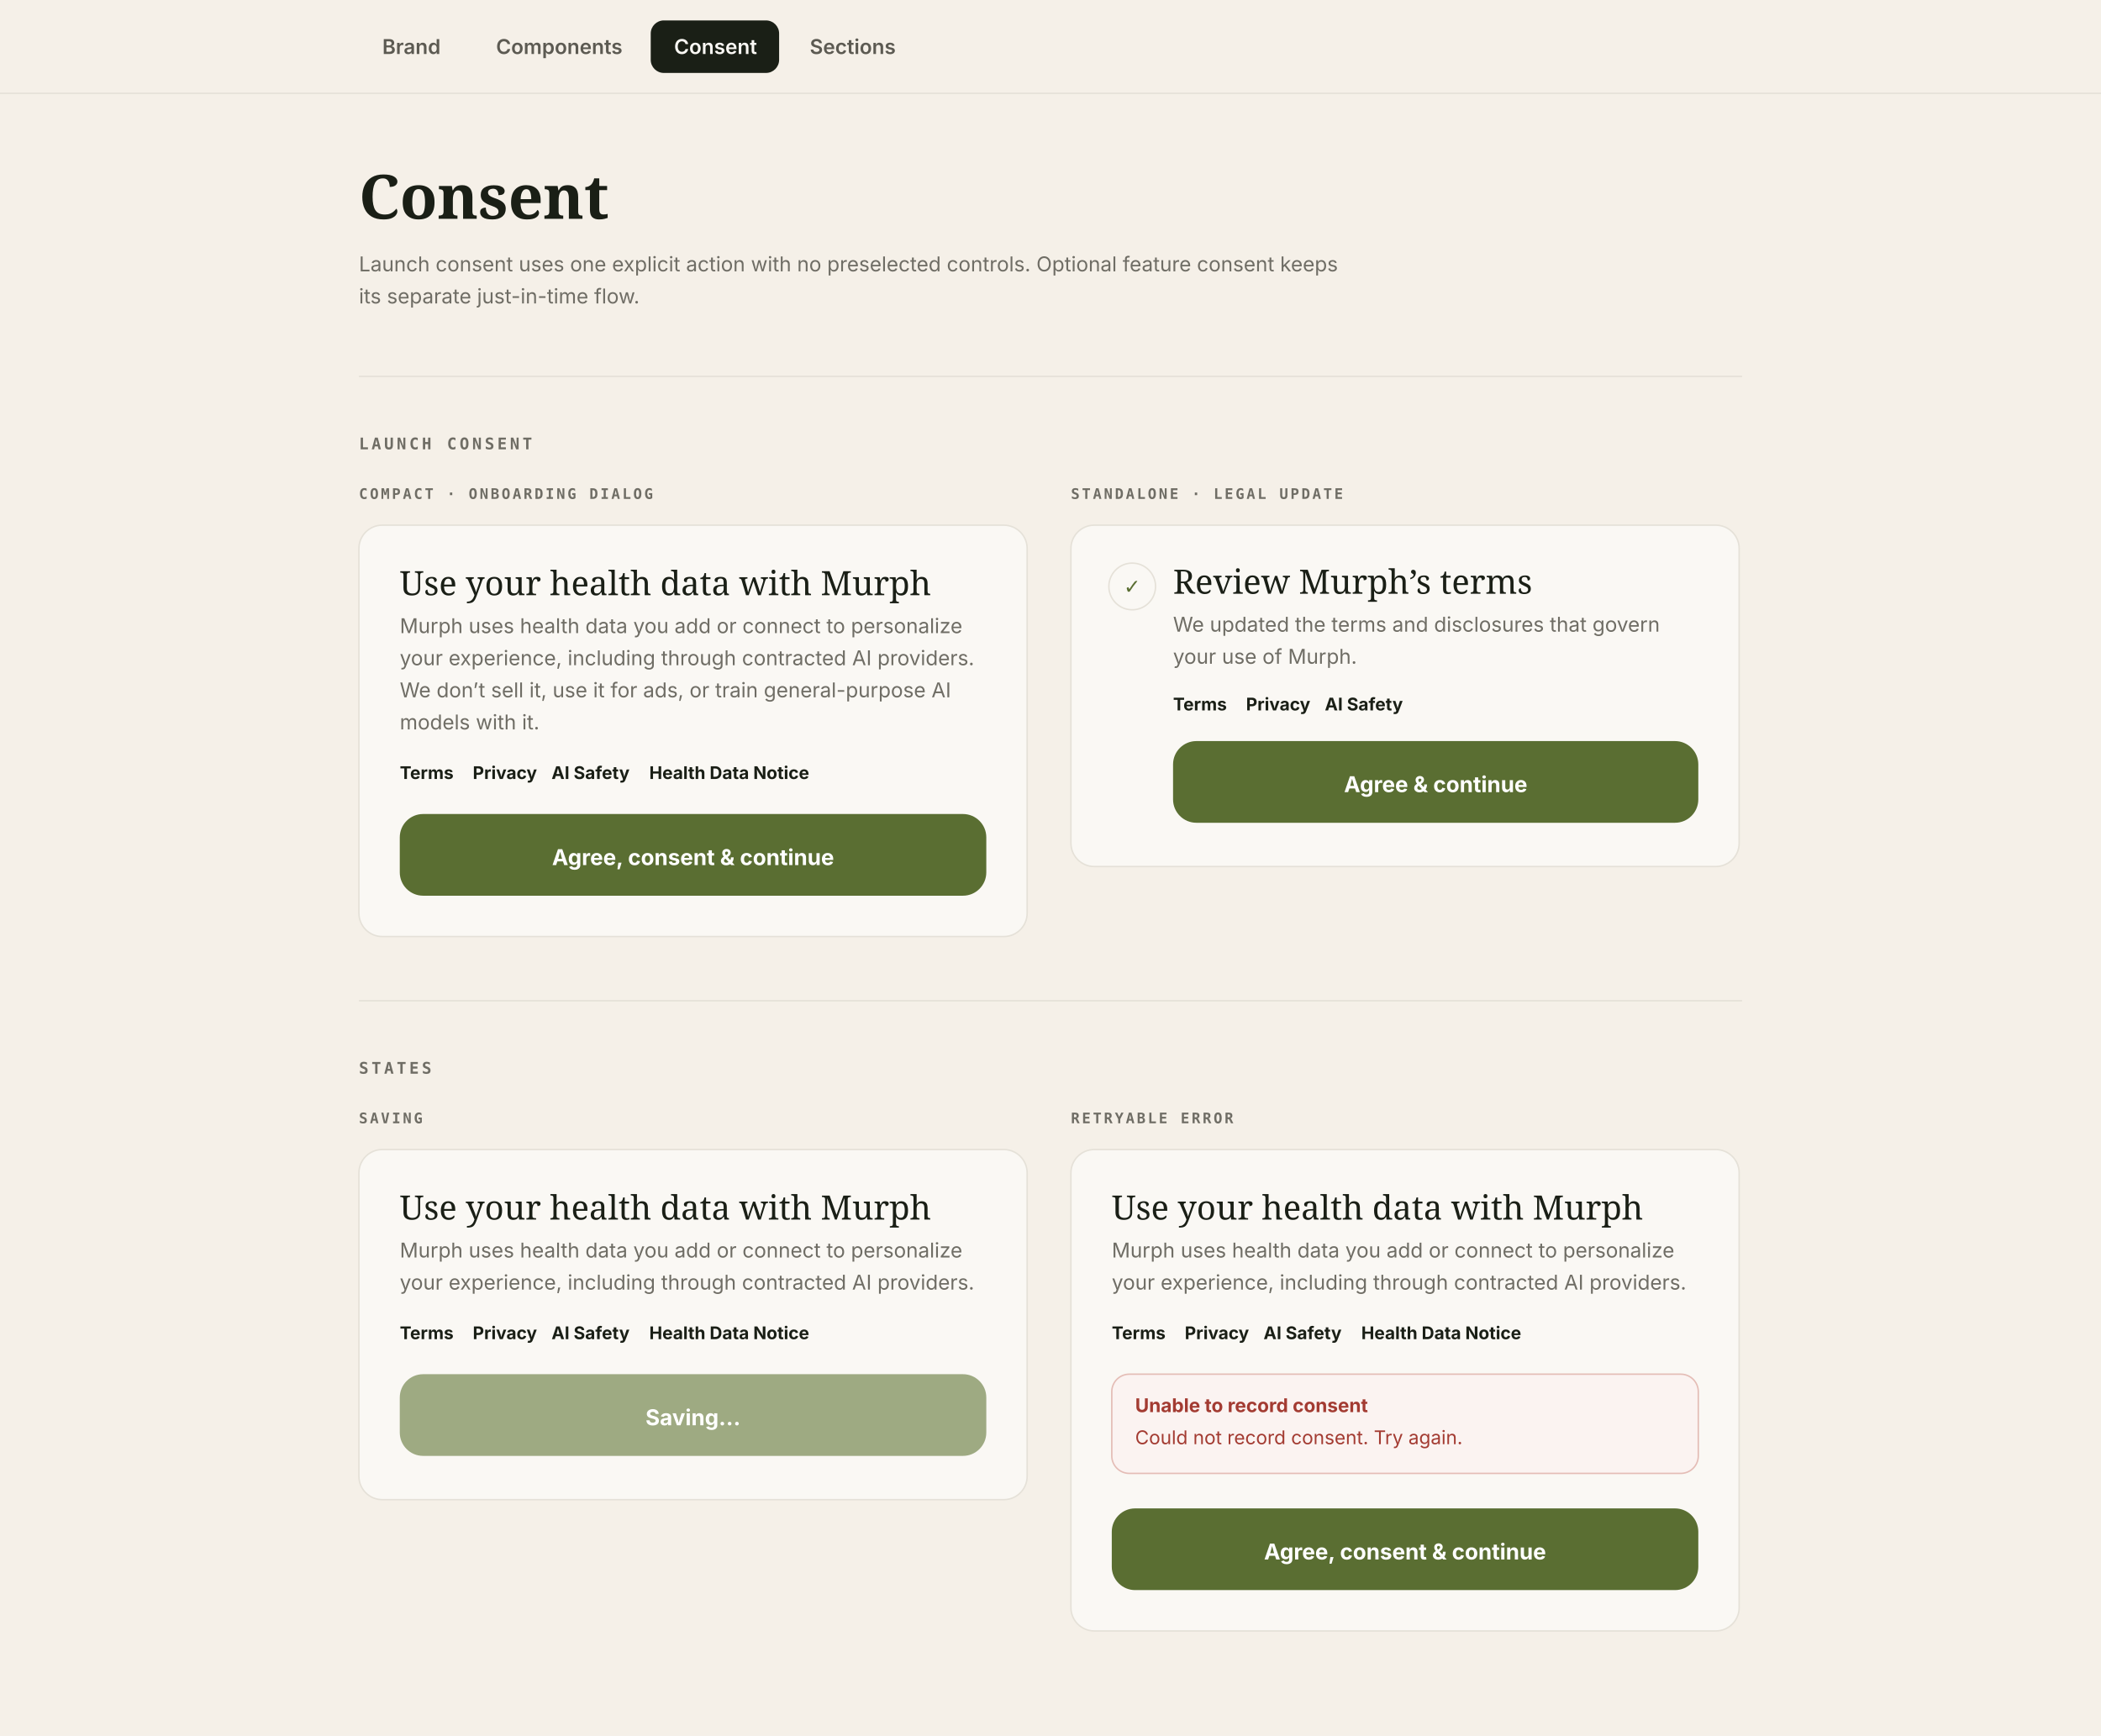
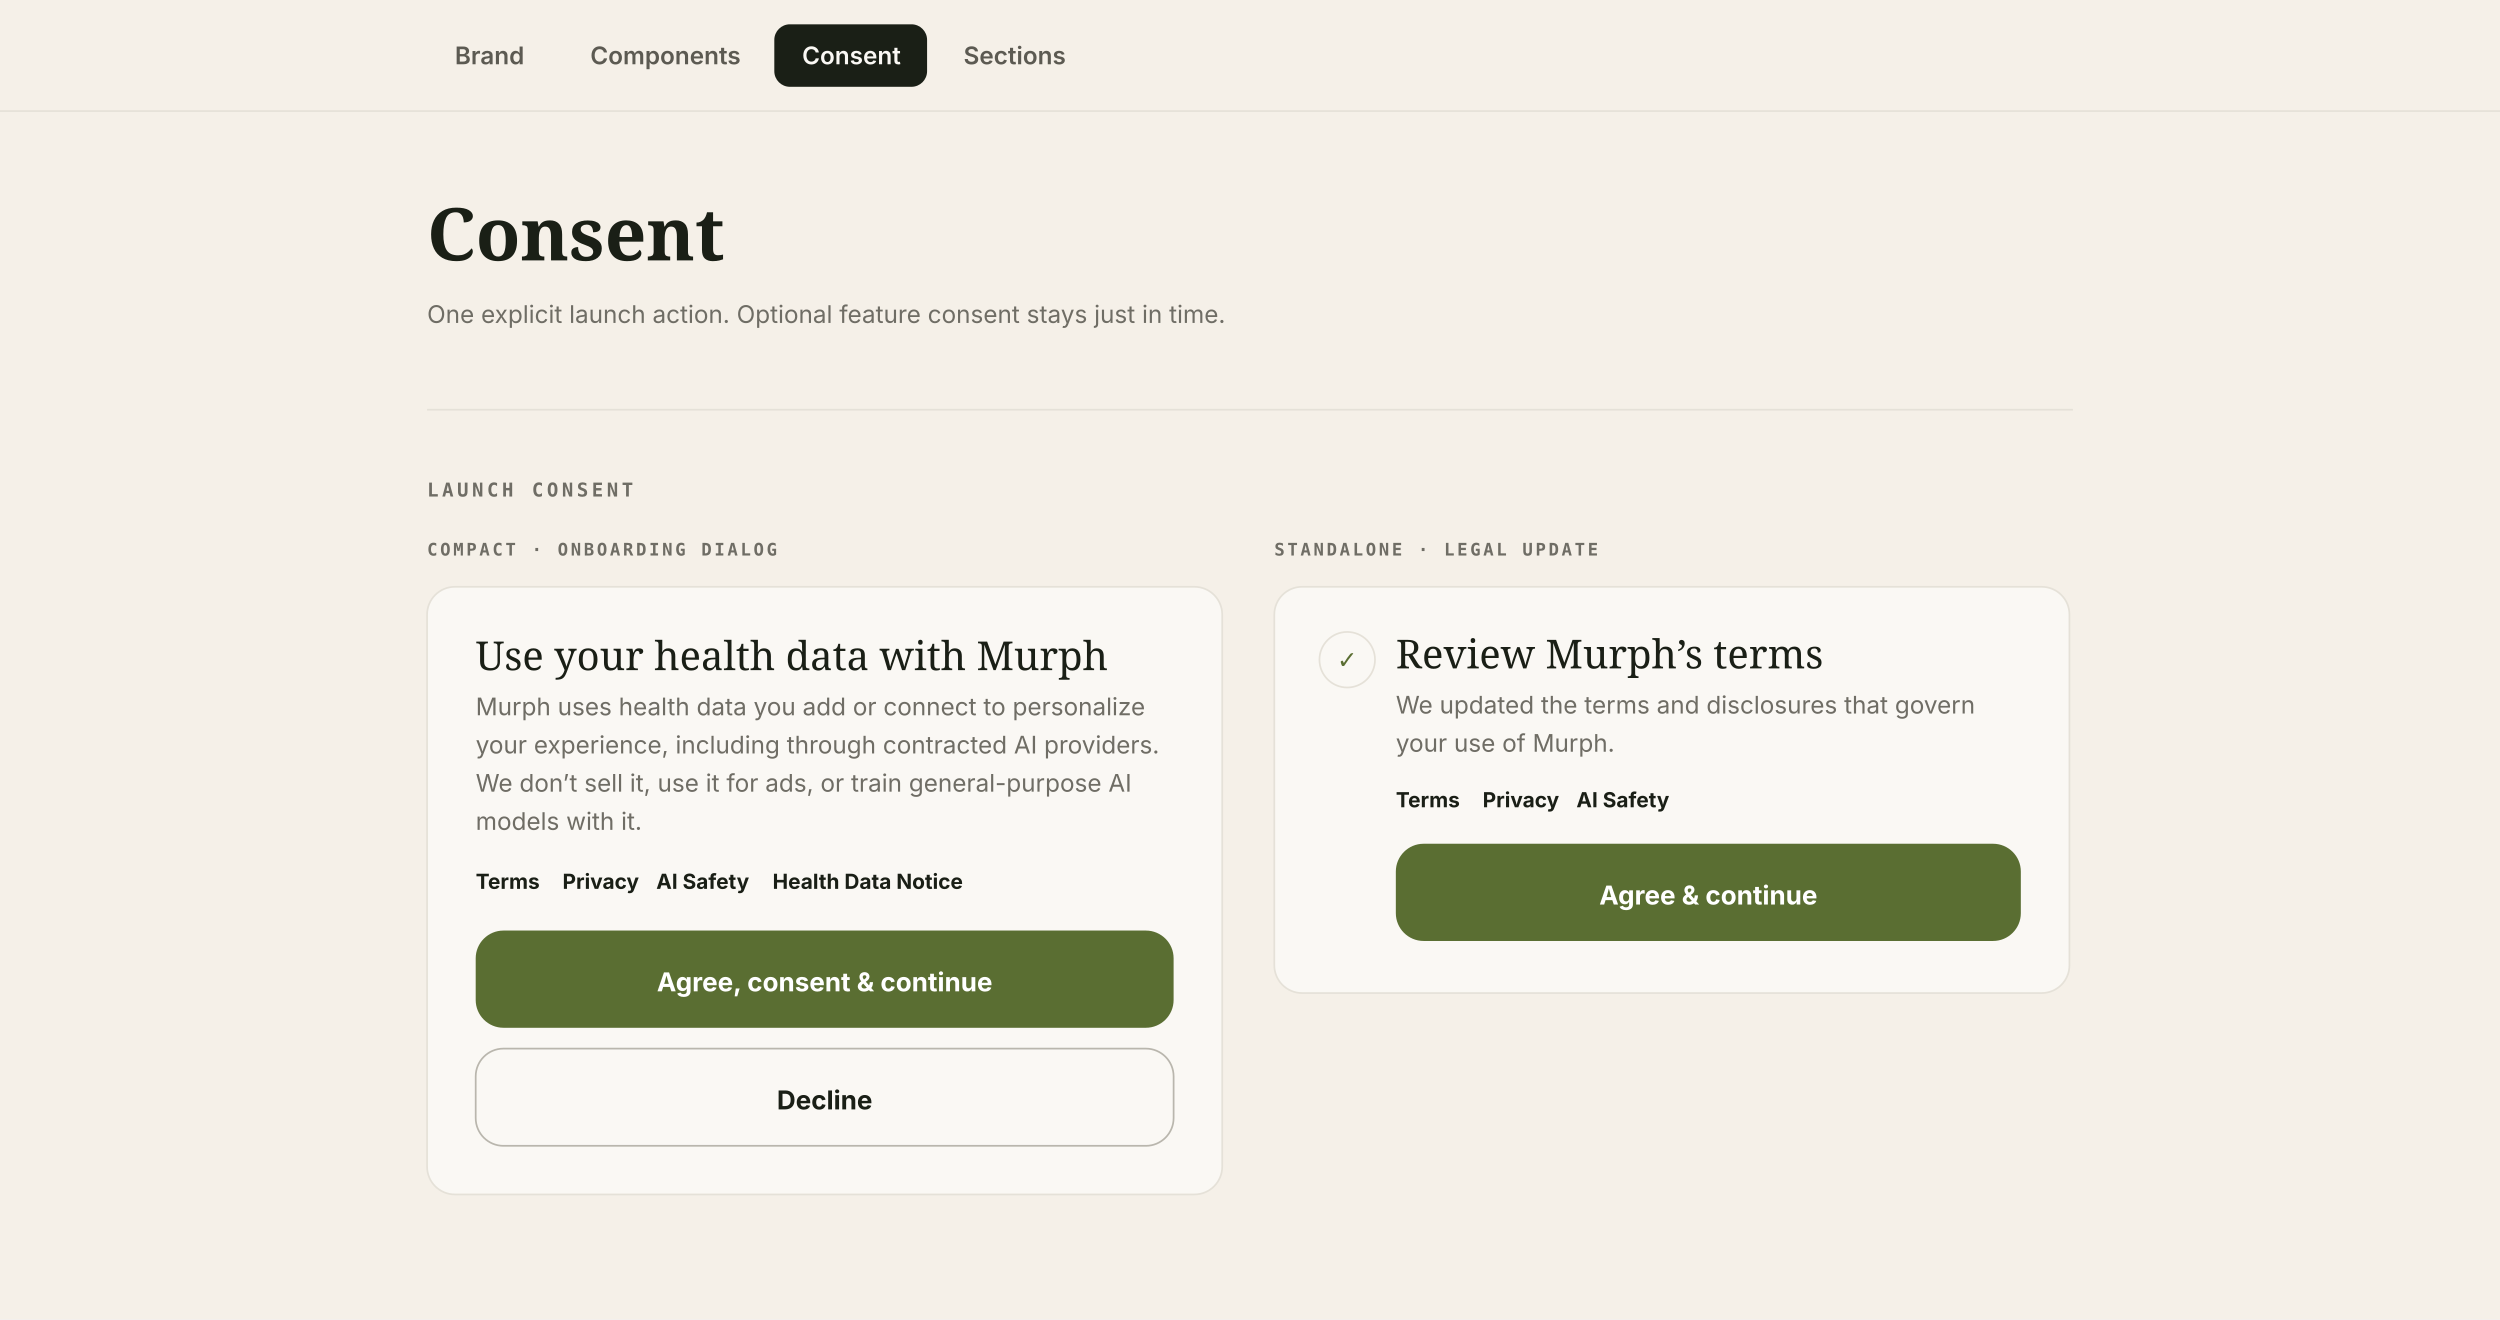
- <svg xmlns="http://www.w3.org/2000/svg" width="1440" height="1190" viewBox="0 0 1440 1190">
-   <rect width="1440" height="1190" fill="#f5f0e8" />
+ <svg xmlns="http://www.w3.org/2000/svg" width="1440" height="760" viewBox="0 0 1440 760">
+   <rect width="1440" height="760" fill="#f5f0e8" />
  <rect width="1440" height="64" fill="#f5f0e8" />
  <line x1="0" y1="64" x2="1440" y2="64" stroke="#e5e1d8" />
  <g font-family="Inter,Arial,sans-serif" font-size="14" font-weight="600" fill="#5c5a52">
    <text x="262" y="37">Brand</text>
    <text x="340" y="37">Components</text>
    <rect x="446" y="14" width="88" height="36" rx="9" fill="#1a1f16" />
    <text x="462" y="37" fill="#faf8f4">Consent</text>
    <text x="555" y="37">Sections</text>
  </g>
  <g transform="translate(246 110)">
    <text x="0" y="40" font-family="Georgia,serif" font-size="42" font-weight="600" fill="#1a1f16">Consent</text>
-     <text x="0" y="76" font-family="Inter,Arial,sans-serif" font-size="14" fill="#6f6d65">Launch consent uses one explicit action with no preselected controls. Optional feature consent keeps</text>
-     <text x="0" y="98" font-family="Inter,Arial,sans-serif" font-size="14" fill="#6f6d65">its separate just-in-time flow.</text>
-     <line x1="0" y1="148" x2="948" y2="148" stroke="#e5e1d8" />
-     <text x="0" y="198" font-family="monospace" font-size="11" font-weight="700" letter-spacing="2" fill="#6f6d65">LAUNCH CONSENT</text>
-     <text x="0" y="232" font-family="monospace" font-size="10" font-weight="700" letter-spacing="1.5" fill="#6f6d65">COMPACT · ONBOARDING DIALOG</text>
-     <text x="488" y="232" font-family="monospace" font-size="10" font-weight="700" letter-spacing="1.5" fill="#6f6d65">STANDALONE · LEGAL UPDATE</text>
-     <g transform="translate(0 250)">
-       <rect width="458" height="282" rx="16" fill="#faf8f4" stroke="#e5e1d8" />
+     <text x="0" y="76" font-family="Inter,Arial,sans-serif" font-size="14" fill="#6f6d65">One explicit launch action. Optional feature consent stays just in time.</text>
+     <line x1="0" y1="126" x2="948" y2="126" stroke="#e5e1d8" />
+     <text x="0" y="176" font-family="monospace" font-size="11" font-weight="700" letter-spacing="2" fill="#6f6d65">LAUNCH CONSENT</text>
+     <text x="0" y="210" font-family="monospace" font-size="10" font-weight="700" letter-spacing="1.5" fill="#6f6d65">COMPACT · ONBOARDING DIALOG</text>
+     <text x="488" y="210" font-family="monospace" font-size="10" font-weight="700" letter-spacing="1.5" fill="#6f6d65">STANDALONE · LEGAL UPDATE</text>
+     <g transform="translate(0 228)">
+       <rect width="458" height="350" rx="16" fill="#faf8f4" stroke="#e5e1d8" />
      <text x="28" y="48" font-family="Georgia,serif" font-size="23" fill="#1a1f16">Use your health data with Murph</text>
      <g font-family="Inter,Arial,sans-serif" font-size="14" fill="#6f6d65">
        <text x="28" y="74">Murph uses health data you add or connect to personalize</text>
        <text x="28" y="96">your experience, including through contracted AI providers.</text>
        <text x="28" y="118">We don’t sell it, use it for ads, or train general-purpose AI</text>
        <text x="28" y="140">models with it.</text>
      </g>
      <g font-family="Inter,Arial,sans-serif" font-size="12" font-weight="700" fill="#1a1f16">
        <text x="28" y="174">Terms</text>
        <text x="78" y="174">Privacy</text>
        <text x="132" y="174">AI Safety</text>
        <text x="199" y="174">Health Data Notice</text>
      </g>
      <rect x="28" y="198" width="402" height="56" rx="16" fill="#5a6e32" />
      <text x="229" y="233" text-anchor="middle" font-family="Inter,Arial,sans-serif" font-size="15" font-weight="700" fill="white">Agree, consent &amp; continue</text>
+       <rect x="28" y="266" width="402" height="56" rx="16" fill="#faf8f4" stroke="#b9b6ad" />
+       <text x="229" y="301" text-anchor="middle" font-family="Inter,Arial,sans-serif" font-size="15" font-weight="700" fill="#1a1f16">Decline</text>
    </g>
-     <g transform="translate(488 250)">
+     <g transform="translate(488 228)">
      <rect width="458" height="234" rx="16" fill="#faf8f4" stroke="#e5e1d8" />
      <circle cx="42" cy="42" r="16" fill="#faf8f4" stroke="#e5e1d8" />
      <text x="42" y="47" text-anchor="middle" font-family="Arial" font-size="14" fill="#5a6e32">✓</text>
      <text x="70" y="47" font-family="Georgia,serif" font-size="23" fill="#1a1f16">Review Murph’s terms</text>
      <g font-family="Inter,Arial,sans-serif" font-size="14" fill="#6f6d65">
        <text x="70" y="73">We updated the terms and disclosures that govern</text>
        <text x="70" y="95">your use of Murph.</text>
      </g>
      <g font-family="Inter,Arial,sans-serif" font-size="12" font-weight="700" fill="#1a1f16">
        <text x="70" y="127">Terms</text>
        <text x="120" y="127">Privacy</text>
        <text x="174" y="127">AI Safety</text>
      </g>
      <rect x="70" y="148" width="360" height="56" rx="16" fill="#5a6e32" />
      <text x="250" y="183" text-anchor="middle" font-family="Inter,Arial,sans-serif" font-size="15" font-weight="700" fill="white">Agree &amp; continue</text>
    </g>
-     <line x1="0" y1="576" x2="948" y2="576" stroke="#e5e1d8" />
-     <text x="0" y="626" font-family="monospace" font-size="11" font-weight="700" letter-spacing="2" fill="#6f6d65">STATES</text>
-     <text x="0" y="660" font-family="monospace" font-size="10" font-weight="700" letter-spacing="1.5" fill="#6f6d65">SAVING</text>
-     <text x="488" y="660" font-family="monospace" font-size="10" font-weight="700" letter-spacing="1.5" fill="#6f6d65">RETRYABLE ERROR</text>
-     <g transform="translate(0 678)">
-       <rect width="458" height="240" rx="16" fill="#faf8f4" stroke="#e5e1d8" />
-       <text x="28" y="48" font-family="Georgia,serif" font-size="23" fill="#1a1f16">Use your health data with Murph</text>
-       <g font-family="Inter,Arial,sans-serif" font-size="14" fill="#6f6d65">
-         <text x="28" y="74">Murph uses health data you add or connect to personalize</text>
-         <text x="28" y="96">your experience, including through contracted AI providers.</text>
-       </g>
-       <g font-family="Inter,Arial,sans-serif" font-size="12" font-weight="700" fill="#1a1f16">
-         <text x="28" y="130">Terms</text>
-         <text x="78" y="130">Privacy</text>
-         <text x="132" y="130">AI Safety</text>
-         <text x="199" y="130">Health Data Notice</text>
-       </g>
-       <rect x="28" y="154" width="402" height="56" rx="16" fill="#9eaa82" />
-       <text x="229" y="189" text-anchor="middle" font-family="Inter,Arial,sans-serif" font-size="15" font-weight="700" fill="white">Saving...</text>
-     </g>
-     <g transform="translate(488 678)">
-       <rect width="458" height="330" rx="16" fill="#faf8f4" stroke="#e5e1d8" />
-       <text x="28" y="48" font-family="Georgia,serif" font-size="23" fill="#1a1f16">Use your health data with Murph</text>
-       <g font-family="Inter,Arial,sans-serif" font-size="14" fill="#6f6d65">
-         <text x="28" y="74">Murph uses health data you add or connect to personalize</text>
-         <text x="28" y="96">your experience, including through contracted AI providers.</text>
-       </g>
-       <g font-family="Inter,Arial,sans-serif" font-size="12" font-weight="700" fill="#1a1f16">
-         <text x="28" y="130">Terms</text>
-         <text x="78" y="130">Privacy</text>
-         <text x="132" y="130">AI Safety</text>
-         <text x="199" y="130">Health Data Notice</text>
-       </g>
-       <rect x="28" y="154" width="402" height="68" rx="12" fill="#fbf3f1" stroke="#e4bdb6" />
-       <text x="44" y="180" font-family="Inter,Arial,sans-serif" font-size="13" font-weight="700" fill="#a33b32">Unable to record consent</text>
-       <text x="44" y="202" font-family="Inter,Arial,sans-serif" font-size="13" fill="#a33b32">Could not record consent. Try again.</text>
-       <rect x="28" y="246" width="402" height="56" rx="16" fill="#5a6e32" />
-       <text x="229" y="281" text-anchor="middle" font-family="Inter,Arial,sans-serif" font-size="15" font-weight="700" fill="white">Agree, consent &amp; continue</text>
-     </g>
  </g>
</svg>
